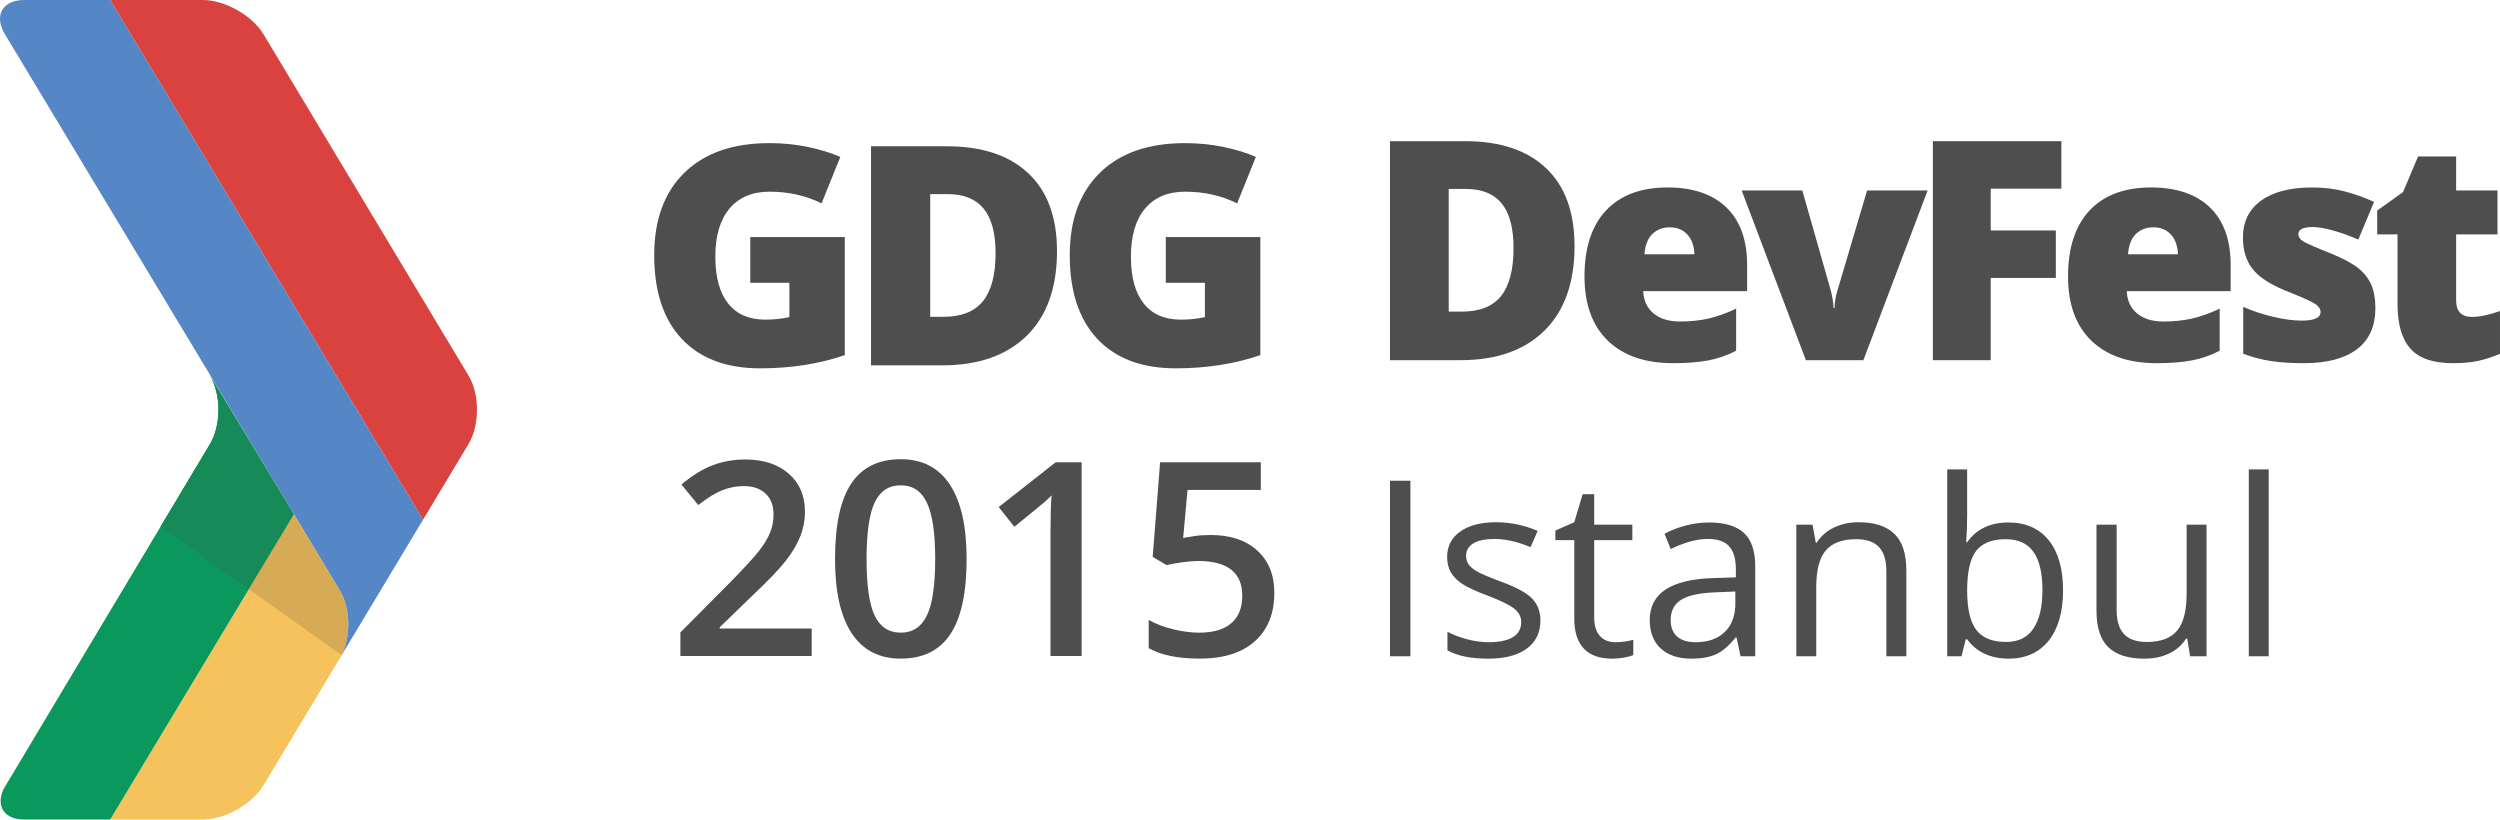
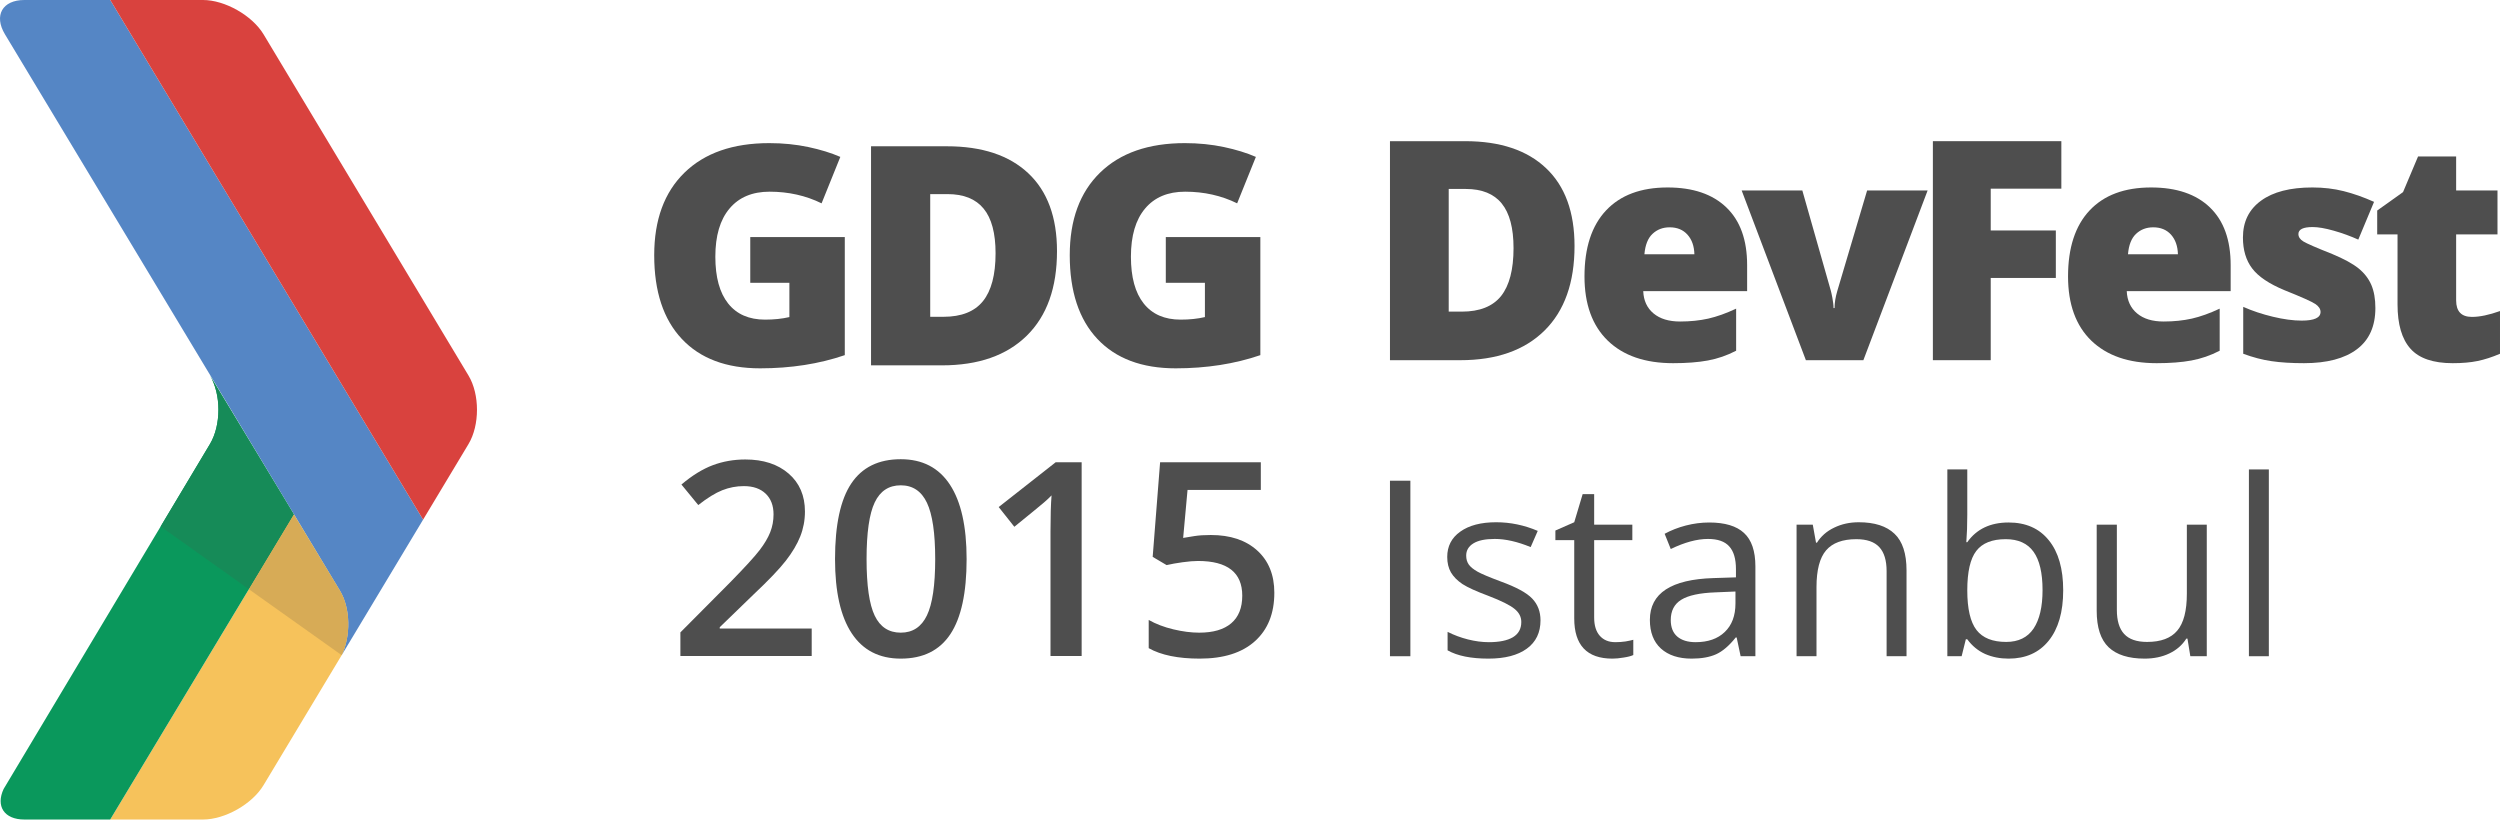
<svg xmlns="http://www.w3.org/2000/svg" version="1.1" id="dark" x="0px" y="0px" viewBox="90.18 977.405 610.109 200" enable-background="new 90.18 977.405 610.109 200" xml:space="preserve">
  <defs id="defs93" />
  <g id="g5">
    <path style="fill:#f6c25b" id="path7" d="m 117.073,1177.405 22.645,0 c 5.352,0 12.006,-3.759 14.771,-8.376 l 19.071,-31.726 c 2.255,-4.651 2.173,-11.427 -0.397,-15.712 l -11.26,-18.634 -44.83,74.448 z" />
    <path style="fill:#0a985c" id="path9" d="m 141.413,1085.779 -50.349,84.173 c -1.944,4.148 0.079,7.453 5.069,7.453 l 20.94,0 44.829,-74.448 -20.488,-33.916 c 2.761,4.596 2.761,12.131 -10e-4,16.738" />
    <path style="fill:#5586c5" id="path11" d="m 96.134,977.405 c -5.38,0 -7.502,3.779 -4.747,8.366 l 81.776,135.821 c 2.57,4.285 2.646,11.061 0.397,15.705 l 19.876,-33.078 -76.349,-126.813 -20.953,0 z" />
    <path style="fill:#d9423e" id="path13" d="m 117.087,977.405 76.349,126.813 11.073,-18.432 c 2.768,-4.613 2.768,-12.148 0,-16.744 l -50.017,-83.271 c -2.769,-4.586 -9.423,-8.366 -14.774,-8.366 l -22.631,0 z" />
  </g>
  <path fill="#168B58" d="M141.413,1085.779l-12.032,20.115l21.535,15.307l10.985-18.243l-20.488-33.916  C144.175,1073.637,144.175,1081.172,141.413,1085.779z" id="path87" />
  <path fill="#D7AB56" d="M161.902,1102.957l-10.985,18.243l22.646,16.096c2.252-4.651,2.169-11.422-0.4-15.705L161.902,1102.957z" id="path89" />
  <g id="g4337">
-     <g transform="translate(0,0.3385732)" id="g19">
-       <path d="m 288.271,1137.153 -32.047,0 0,-5.755 12.19,-12.257 c 3.602,-3.684 5.987,-6.298 7.163,-7.839 1.175,-1.541 2.034,-2.994 2.57,-4.35 0.54,-1.36 0.81,-2.812 0.81,-4.367 0,-2.132 -0.642,-3.814 -1.924,-5.044 -1.286,-1.226 -3.056,-1.842 -5.322,-1.842 -1.811,0 -3.561,0.335 -5.253,1.001 -1.694,0.669 -3.649,1.876 -5.871,3.622 l -4.108,-5.013 c 2.631,-2.218 5.184,-3.793 7.665,-4.719 2.478,-0.926 5.119,-1.391 7.922,-1.391 4.398,0 7.926,1.148 10.578,3.445 2.653,2.293 3.978,5.382 3.978,9.264 0,2.132 -0.386,4.159 -1.148,6.079 -0.765,1.917 -1.942,3.896 -3.527,5.932 -1.582,2.037 -4.22,4.791 -7.905,8.263 l -8.215,7.955 0,0.321 22.443,0 0,6.695 z" id="path21" style="fill:#4e4e4e" />
-       <path d="m 326.076,1113.516 c 0,8.212 -1.319,14.315 -3.961,18.303 -2.642,3.988 -6.678,5.98 -12.112,5.98 -5.26,0 -9.248,-2.057 -11.965,-6.175 -2.717,-4.118 -4.074,-10.153 -4.074,-18.108 0,-8.345 1.319,-14.492 3.961,-18.449 2.642,-3.954 6.668,-5.932 12.078,-5.932 5.284,0 9.282,2.071 11.999,6.209 2.717,4.138 4.074,10.197 4.074,18.172 z m -24.415,0 c 0,6.445 0.663,11.048 1.989,13.805 1.326,2.761 3.445,4.142 6.353,4.142 2.911,0 5.041,-1.401 6.387,-4.207 1.347,-2.802 2.02,-7.381 2.02,-13.74 0,-6.339 -0.673,-10.925 -2.02,-13.761 -1.347,-2.833 -3.476,-4.251 -6.387,-4.251 -2.908,0 -5.027,1.391 -6.353,4.172 -1.326,2.782 -1.989,7.395 -1.989,13.84 z" id="path23" style="fill:#4e4e4e" />
-       <path d="m 354.148,1137.153 -7.6,0 0,-30.526 c 0,-3.643 0.085,-6.53 0.26,-8.666 -0.496,0.519 -1.107,1.09 -1.828,1.715 -0.722,0.625 -3.141,2.607 -7.259,5.949 l -3.817,-4.818 13.906,-10.928 6.339,0 0,47.274 z" id="path25" style="fill:#4e4e4e" />
-       <path d="m 385.679,1107.632 c 4.765,0 8.537,1.261 11.32,3.783 2.781,2.522 4.173,5.96 4.173,10.313 0,5.044 -1.579,8.984 -4.74,11.82 -3.157,2.837 -7.645,4.251 -13.468,4.251 -5.28,0 -9.432,-0.851 -12.45,-2.552 l 0,-6.889 c 1.746,0.99 3.752,1.756 6.014,2.296 2.266,0.54 4.368,0.81 6.306,0.81 3.428,0 6.038,-0.765 7.826,-2.296 1.791,-1.531 2.686,-3.773 2.686,-6.729 0,-5.645 -3.602,-8.471 -10.803,-8.471 -1.011,0 -2.262,0.103 -3.749,0.308 -1.49,0.205 -2.792,0.437 -3.913,0.697 l -3.397,-2.006 1.811,-23.087 24.58,0 0,6.756 -17.884,0 -1.069,11.707 c 0.755,-0.13 1.678,-0.28 2.765,-0.454 1.087,-0.172 2.42,-0.257 3.992,-0.257 z" id="path27" style="fill:#4e4e4e" />
-     </g>
    <g id="g43">
      <g id="g45">
        <path d="m 474.434,1037.446 c 0,8.922 -2.443,15.801 -7.314,20.62 -4.874,4.818 -11.729,7.241 -20.557,7.241 l -17.17,0 0,-53.449 18.367,0 c 8.513,0 15.088,2.197 19.719,6.585 4.635,4.376 6.955,10.719 6.955,19.003 z m -14.884,0.515 c 0,-4.897 -0.96,-8.529 -2.884,-10.898 -1.914,-2.358 -4.839,-3.543 -8.763,-3.543 l -4.173,0 0,29.935 3.199,0 c 4.35,0 7.553,-1.275 9.586,-3.814 2.017,-2.552 3.035,-6.441 3.035,-11.68 z" id="path47" style="fill:#4e4e4e" />
      </g>
      <g id="g49">
        <path d="m 498.501,1066.038 c -6.856,0 -12.17,-1.836 -15.957,-5.502 -3.783,-3.67 -5.68,-8.899 -5.68,-15.668 0,-6.991 1.75,-12.367 5.257,-16.102 3.51,-3.738 8.52,-5.611 15.023,-5.611 6.19,0 10.974,1.626 14.354,4.88 3.377,3.253 5.058,7.935 5.058,14.062 l 0,6.359 -25.355,0 c 0.092,2.313 0.936,4.125 2.515,5.44 1.589,1.322 3.745,1.972 6.479,1.972 2.492,0 4.785,-0.239 6.879,-0.708 2.085,-0.475 4.362,-1.285 6.798,-2.43 l 0,10.269 c -2.218,1.152 -4.518,1.941 -6.89,2.382 -2.374,0.438 -5.204,0.657 -8.481,0.657 z m -0.845,-33.158 c -1.667,0 -3.059,0.533 -4.186,1.592 -1.134,1.056 -1.784,2.72 -1.982,4.986 l 12.197,0 c -0.051,-1.996 -0.611,-3.588 -1.689,-4.788 -1.079,-1.199 -2.528,-1.79 -4.34,-1.79 z" id="path51" style="fill:#4e4e4e" />
      </g>
      <g id="g53">
        <path d="m 530.893,1065.306 -15.673,-41.424 14.805,0 6.965,24.495 c 0.02,0.126 0.072,0.328 0.15,0.625 0.069,0.291 0.143,0.639 0.212,1.036 0.078,0.406 0.143,0.834 0.198,1.288 0.065,0.451 0.096,0.868 0.096,1.254 l 0.246,0 c 0,-1.258 0.222,-2.638 0.656,-4.125 l 7.293,-24.573 14.765,0 -15.68,41.424 -14.033,0 z" id="path55" style="fill:#4e4e4e" />
      </g>
      <g id="g57">
        <path d="m 576.002,1065.306 -14.115,0 0,-53.449 31.353,0 0,11.591 -17.238,0 0,10.201 15.891,0 0,11.588 -15.891,0 0,20.069 z" id="path59" style="fill:#4e4e4e" />
      </g>
      <g id="g61">
        <path d="m 616.5,1066.038 c -6.849,0 -12.149,-1.836 -15.95,-5.502 -3.783,-3.67 -5.677,-8.899 -5.677,-15.668 0,-6.991 1.751,-12.367 5.257,-16.102 3.51,-3.738 8.513,-5.611 15.023,-5.611 6.19,0 10.975,1.626 14.351,4.88 3.376,3.253 5.054,7.935 5.054,14.062 l 0,6.359 -25.358,0 c 0.1,2.313 0.944,4.125 2.526,5.44 1.583,1.322 3.736,1.972 6.476,1.972 2.488,0 4.785,-0.239 6.883,-0.708 2.078,-0.475 4.35,-1.285 6.794,-2.43 l 0,10.269 c -2.215,1.152 -4.532,1.941 -6.89,2.382 -2.375,0.438 -5.201,0.657 -8.489,0.657 z m -0.84,-33.158 c -1.661,0 -3.062,0.533 -4.187,1.592 -1.128,1.056 -1.784,2.72 -1.971,4.986 l 12.187,0 c -0.054,-1.996 -0.615,-3.588 -1.685,-4.788 -1.084,-1.199 -2.527,-1.79 -4.344,-1.79 z" id="path63" style="fill:#4e4e4e" />
      </g>
      <g id="g65">
        <path d="m 669.876,1052.58 c 0,4.436 -1.497,7.791 -4.501,10.053 -3,2.266 -7.304,3.404 -12.915,3.404 -3.045,0 -5.701,-0.161 -7.946,-0.496 -2.252,-0.328 -4.542,-0.936 -6.889,-1.804 l 0,-11.444 c 2.204,0.977 4.614,1.783 7.242,2.412 2.618,0.629 4.962,0.943 7.016,0.943 3.079,0 4.611,-0.7 4.611,-2.109 0,-0.734 -0.431,-1.391 -1.292,-1.958 -0.851,-0.574 -3.352,-1.688 -7.488,-3.345 -3.776,-1.565 -6.408,-3.335 -7.908,-5.324 -1.507,-1.979 -2.252,-4.497 -2.252,-7.545 0,-3.848 1.469,-6.849 4.426,-8.991 2.946,-2.153 7.119,-3.222 12.515,-3.222 2.71,0 5.257,0.297 7.645,0.899 2.375,0.598 4.843,1.466 7.413,2.614 l -3.848,9.213 c -1.887,-0.848 -3.883,-1.582 -5.991,-2.177 -2.102,-0.598 -3.811,-0.888 -5.147,-0.888 -2.32,0 -3.475,0.567 -3.475,1.708 0,0.707 0.403,1.316 1.206,1.804 0.813,0.506 3.154,1.524 7.03,3.058 2.871,1.199 5.02,2.371 6.439,3.516 1.411,1.145 2.454,2.491 3.121,4.036 0.66,1.55 0.988,3.422 0.988,5.643 z" id="path67" style="fill:#4e4e4e" />
      </g>
      <g id="g69">
        <path d="m 693.436,1054.744 c 1.908,0 4.194,-0.479 6.852,-1.432 l 0,10.426 c -1.917,0.823 -3.732,1.408 -5.464,1.767 -1.726,0.359 -3.756,0.533 -6.08,0.533 -4.761,0 -8.202,-1.179 -10.294,-3.523 -2.116,-2.358 -3.168,-5.97 -3.168,-10.846 l 0,-17.066 -4.962,0 0,-5.819 6.305,-4.497 3.667,-8.697 9.293,0 0,8.293 10.092,0 0,10.72 -10.092,0 0,16.119 c 0,2.675 1.282,4.022 3.851,4.022 z" id="path71" style="fill:#4e4e4e" />
      </g>
    </g>
    <g id="g73">
      <g id="g75">
        <path d="m 273.274,1035.265 23.072,0 0,28.81 c -6.267,2.143 -13.157,3.219 -20.659,3.219 -8.24,0 -14.611,-2.389 -19.105,-7.17 -4.497,-4.774 -6.746,-11.588 -6.746,-20.435 0,-8.635 2.461,-15.344 7.385,-20.148 4.928,-4.801 11.825,-7.207 20.697,-7.207 3.367,0 6.539,0.321 9.528,0.953 2.977,0.633 5.585,1.439 7.81,2.409 l -4.573,11.332 c -3.848,-1.893 -8.086,-2.843 -12.686,-2.843 -4.218,0 -7.478,1.37 -9.782,4.115 -2.31,2.734 -3.461,6.653 -3.461,11.755 0,4.996 1.045,8.803 3.13,11.42 2.082,2.625 5.085,3.933 9.013,3.933 2.15,0 4.125,-0.201 5.929,-0.622 l 0,-8.372 -9.548,0 0,-11.151 -0.004,0 z" id="path77" style="fill:#4e4e4e" />
      </g>
      <g id="g79">
        <path d="m 348.134,1038.7 c 0,8.926 -2.461,15.798 -7.372,20.626 -4.912,4.825 -11.812,7.241 -20.714,7.241 l -17.297,0 0,-53.463 18.503,0 c 8.582,0 15.208,2.194 19.877,6.585 4.665,4.388 7.003,10.72 7.003,19.011 z m -14.991,0.516 c 0,-4.904 -0.974,-8.536 -2.911,-10.891 -1.938,-2.375 -4.877,-3.55 -8.828,-3.55 l -4.211,0 0,29.942 3.219,0 c 4.389,0 7.604,-1.271 9.655,-3.82 2.051,-2.544 3.076,-6.443 3.076,-11.681 z" id="path81" style="fill:#4e4e4e" />
      </g>
      <g id="g83">
        <path d="m 374.688,1035.265 23.073,0 0,28.81 c -6.268,2.143 -13.148,3.219 -20.66,3.219 -8.244,0 -14.611,-2.389 -19.108,-7.17 -4.49,-4.774 -6.747,-11.588 -6.747,-20.435 0,-8.635 2.465,-15.344 7.393,-20.148 4.924,-4.801 11.821,-7.207 20.7,-7.207 3.352,0 6.534,0.321 9.521,0.953 2.983,0.633 5.587,1.439 7.809,2.409 l -4.573,11.332 c -3.851,-1.893 -8.083,-2.843 -12.692,-2.843 -4.214,0 -7.471,1.37 -9.774,4.115 -2.304,2.734 -3.456,6.653 -3.456,11.755 0,4.996 1.039,8.803 3.123,11.42 2.082,2.625 5.089,3.933 9.016,3.933 2.143,0 4.118,-0.201 5.919,-0.622 l 0,-8.372 -9.546,0 0,-11.149 z" id="path85" style="fill:#4e4e4e" />
      </g>
    </g>
-     <text id="text4223" y="1137.552" x="423.504" style="font-style:normal;font-variant:normal;font-weight:normal;font-stretch:normal;font-size:60px;line-height:125%;font-family:'Open Sans';-inkscape-font-specification:'Open Sans, Normal';text-align:start;letter-spacing:0px;word-spacing:0px;writing-mode:lr-tb;text-anchor:start;fill:#4e4e4e;fill-opacity:1;stroke:none;stroke-width:1px;stroke-linecap:butt;stroke-linejoin:miter;stroke-opacity:1" xml:space="preserve">
-       <tspan style="fill:#4e4e4e;fill-opacity:1" y="1137.552" x="423.504" id="tspan4225">Istanbul</tspan>
-     </text>
+     <g id="g4186">
+       <g id="g19" transform="translate(0,0.3385732)">
+         <path style="fill:#4e4e4e" id="path21" d="m 288.271,1137.153 -32.047,0 0,-5.755 12.19,-12.257 c 3.602,-3.684 5.987,-6.298 7.163,-7.839 1.175,-1.541 2.034,-2.994 2.57,-4.35 0.54,-1.36 0.81,-2.812 0.81,-4.367 0,-2.132 -0.642,-3.814 -1.924,-5.044 -1.286,-1.226 -3.056,-1.842 -5.322,-1.842 -1.811,0 -3.561,0.335 -5.253,1.001 -1.694,0.669 -3.649,1.876 -5.871,3.622 l -4.108,-5.013 c 2.631,-2.218 5.184,-3.793 7.665,-4.719 2.478,-0.926 5.119,-1.391 7.922,-1.391 4.398,0 7.926,1.148 10.578,3.445 2.653,2.293 3.978,5.382 3.978,9.264 0,2.132 -0.386,4.159 -1.148,6.079 -0.765,1.917 -1.942,3.896 -3.527,5.932 -1.582,2.037 -4.22,4.791 -7.905,8.263 l -8.215,7.955 0,0.321 22.443,0 0,6.695 z" />
+         <path style="fill:#4e4e4e" id="path23" d="m 326.076,1113.516 c 0,8.212 -1.319,14.315 -3.961,18.303 -2.642,3.988 -6.678,5.98 -12.112,5.98 -5.26,0 -9.248,-2.057 -11.965,-6.175 -2.717,-4.118 -4.074,-10.153 -4.074,-18.108 0,-8.345 1.319,-14.492 3.961,-18.449 2.642,-3.954 6.668,-5.932 12.078,-5.932 5.284,0 9.282,2.071 11.999,6.209 2.717,4.138 4.074,10.197 4.074,18.172 z m -24.415,0 c 0,6.445 0.663,11.048 1.989,13.805 1.326,2.761 3.445,4.142 6.353,4.142 2.911,0 5.041,-1.401 6.387,-4.207 1.347,-2.802 2.02,-7.381 2.02,-13.74 0,-6.339 -0.673,-10.925 -2.02,-13.761 -1.347,-2.833 -3.476,-4.251 -6.387,-4.251 -2.908,0 -5.027,1.391 -6.353,4.172 -1.326,2.782 -1.989,7.395 -1.989,13.84 z" />
+         <path style="fill:#4e4e4e" id="path25" d="m 354.148,1137.153 -7.6,0 0,-30.526 c 0,-3.643 0.085,-6.53 0.26,-8.666 -0.496,0.519 -1.107,1.09 -1.828,1.715 -0.722,0.625 -3.141,2.607 -7.259,5.949 l -3.817,-4.818 13.906,-10.928 6.339,0 0,47.274 z" />
+         <path style="fill:#4e4e4e" id="path27" d="m 385.679,1107.632 c 4.765,0 8.537,1.261 11.32,3.783 2.781,2.522 4.173,5.96 4.173,10.313 0,5.044 -1.579,8.984 -4.74,11.82 -3.157,2.837 -7.645,4.251 -13.468,4.251 -5.28,0 -9.432,-0.851 -12.45,-2.552 l 0,-6.889 c 1.746,0.99 3.752,1.756 6.014,2.296 2.266,0.54 4.368,0.81 6.306,0.81 3.428,0 6.038,-0.765 7.826,-2.296 1.791,-1.531 2.686,-3.773 2.686,-6.729 0,-5.645 -3.602,-8.471 -10.803,-8.471 -1.011,0 -2.262,0.103 -3.749,0.308 -1.49,0.205 -2.792,0.437 -3.913,0.697 l -3.397,-2.006 1.811,-23.087 24.58,0 0,6.756 -17.884,0 -1.069,11.707 c 0.755,-0.13 1.678,-0.28 2.765,-0.454 1.087,-0.172 2.42,-0.257 3.992,-0.257 z" />
+       </g>
+       <g id="text4223" style="font-style:normal;font-variant:normal;font-weight:normal;font-stretch:normal;font-size:60px;line-height:125%;font-family:'Open Sans';-inkscape-font-specification:'Open Sans, Normal';text-align:start;letter-spacing:0px;word-spacing:0px;writing-mode:lr-tb;text-anchor:start;fill:#4e4e4e;fill-opacity:1;stroke:none;stroke-width:1px;stroke-linecap:butt;stroke-linejoin:miter;stroke-opacity:1">
+         <path id="path4170" style="fill:#4e4e4e;fill-opacity:1" d="m 429.393,1137.552 0,-42.832 4.98,0 0,42.832 -4.98,0 z" />
+         <path id="path4172" style="fill:#4e4e4e;fill-opacity:1" d="m 466.131,1128.792 q 0,4.482 -3.34,6.914 -3.34,2.432 -9.375,2.432 -6.387,0 -9.961,-2.022 l 0,-4.512 q 2.314,1.172 4.951,1.846 2.666,0.674 5.127,0.674 3.809,0 5.859,-1.201 2.051,-1.23 2.051,-3.721 0,-1.875 -1.641,-3.193 -1.611,-1.348 -6.328,-3.164 -4.482,-1.67 -6.387,-2.9 -1.875,-1.26 -2.812,-2.842 -0.908,-1.582 -0.908,-3.779 0,-3.926 3.193,-6.182 3.193,-2.285 8.76,-2.285 5.186,0 10.137,2.109 l -1.729,3.955 q -4.834,-1.992 -8.76,-1.992 -3.457,0 -5.215,1.084 -1.758,1.084 -1.758,2.988 0,1.289 0.645,2.197 0.674,0.908 2.139,1.728 1.465,0.82 5.625,2.373 5.713,2.08 7.705,4.189 2.021,2.109 2.021,5.303 z" />
+         <path id="path4174" style="fill:#4e4e4e;fill-opacity:1" d="m 484.383,1134.124 q 1.289,0 2.49,-0.176 1.201,-0.205 1.904,-0.41 l 0,3.721 q -0.791,0.381 -2.344,0.615 -1.523,0.264 -2.754,0.264 -9.316,0 -9.316,-9.815 l 0,-19.102 -4.6,0 0,-2.344 4.6,-2.022 2.051,-6.855 2.812,0 0,7.441 9.316,0 0,3.779 -9.316,0 0,18.896 q 0,2.9 1.377,4.453 1.377,1.553 3.779,1.553 z" />
+         <path id="path4176" style="fill:#4e4e4e;fill-opacity:1" d="m 514.969,1137.552 -0.967,-4.57 -0.234,0 q -2.402,3.018 -4.805,4.102 -2.373,1.055 -5.947,1.055 -4.775,0 -7.5,-2.461 -2.695,-2.461 -2.695,-7.002 0,-9.727 15.557,-10.195 l 5.449,-0.176 0,-1.992 q 0,-3.779 -1.641,-5.566 -1.611,-1.816 -5.186,-1.816 -4.014,0 -9.082,2.461 l -1.494,-3.721 q 2.373,-1.289 5.186,-2.022 2.842,-0.732 5.684,-0.732 5.742,0 8.496,2.549 2.783,2.549 2.783,8.174 l 0,21.914 -3.604,0 z m -10.986,-3.428 q 4.541,0 7.119,-2.49 2.607,-2.49 2.607,-6.973 l 0,-2.9 -4.863,0.205 q -5.801,0.205 -8.379,1.816 -2.549,1.582 -2.549,4.951 0,2.637 1.582,4.014 1.611,1.377 4.482,1.377 z" />
+         <path id="path4178" style="fill:#4e4e4e;fill-opacity:1" d="m 550.594,1137.552 0,-20.771 q 0,-3.926 -1.787,-5.859 -1.787,-1.934 -5.596,-1.934 -5.039,0 -7.383,2.725 -2.344,2.725 -2.344,8.994 l 0,16.846 -4.863,0 0,-32.109 3.955,0 0.791,4.394 0.234,0 q 1.494,-2.373 4.189,-3.662 2.695,-1.318 6.006,-1.318 5.801,0 8.73,2.812 2.93,2.783 2.93,8.936 l 0,20.947 -4.863,0 z" />
+         <path id="path4180" style="fill:#4e4e4e;fill-opacity:1" d="m 580.36,1104.915 q 6.328,0 9.814,4.336 3.516,4.307 3.516,12.217 0,7.91 -3.545,12.305 -3.516,4.365 -9.785,4.365 -3.135,0 -5.742,-1.143 -2.578,-1.172 -4.336,-3.574 l -0.352,0 -1.025,4.131 -3.486,0 0,-45.586 4.863,0 0,11.074 q 0,3.721 -0.234,6.68 l 0.234,0 q 3.398,-4.805 10.078,-4.805 z m -0.703,4.072 q -4.98,0 -7.178,2.871 -2.197,2.842 -2.197,9.609 0,6.768 2.256,9.697 2.256,2.9 7.236,2.9 4.482,0 6.68,-3.252 2.197,-3.281 2.197,-9.404 0,-6.27 -2.197,-9.346 -2.197,-3.076 -6.797,-3.076 z" />
+         <path id="path4182" style="fill:#4e4e4e;fill-opacity:1" d="m 606.786,1105.442 0,20.83 q 0,3.926 1.787,5.859 1.787,1.934 5.596,1.934 5.039,0 7.354,-2.754 2.344,-2.754 2.344,-8.994 l 0,-16.875 4.863,0 0,32.109 -4.014,0 -0.703,-4.307 -0.264,0 q -1.494,2.373 -4.16,3.633 -2.637,1.26 -6.035,1.26 -5.859,0 -8.789,-2.783 -2.9,-2.783 -2.9,-8.906 l 0,-21.006 4.922,0 z" />
+         <path id="path4184" style="fill:#4e4e4e;fill-opacity:1" d="m 643.875,1137.552 -4.863,0 0,-45.586 4.863,0 0,45.586 z" />
+       </g>
+     </g>
  </g>
</svg>
